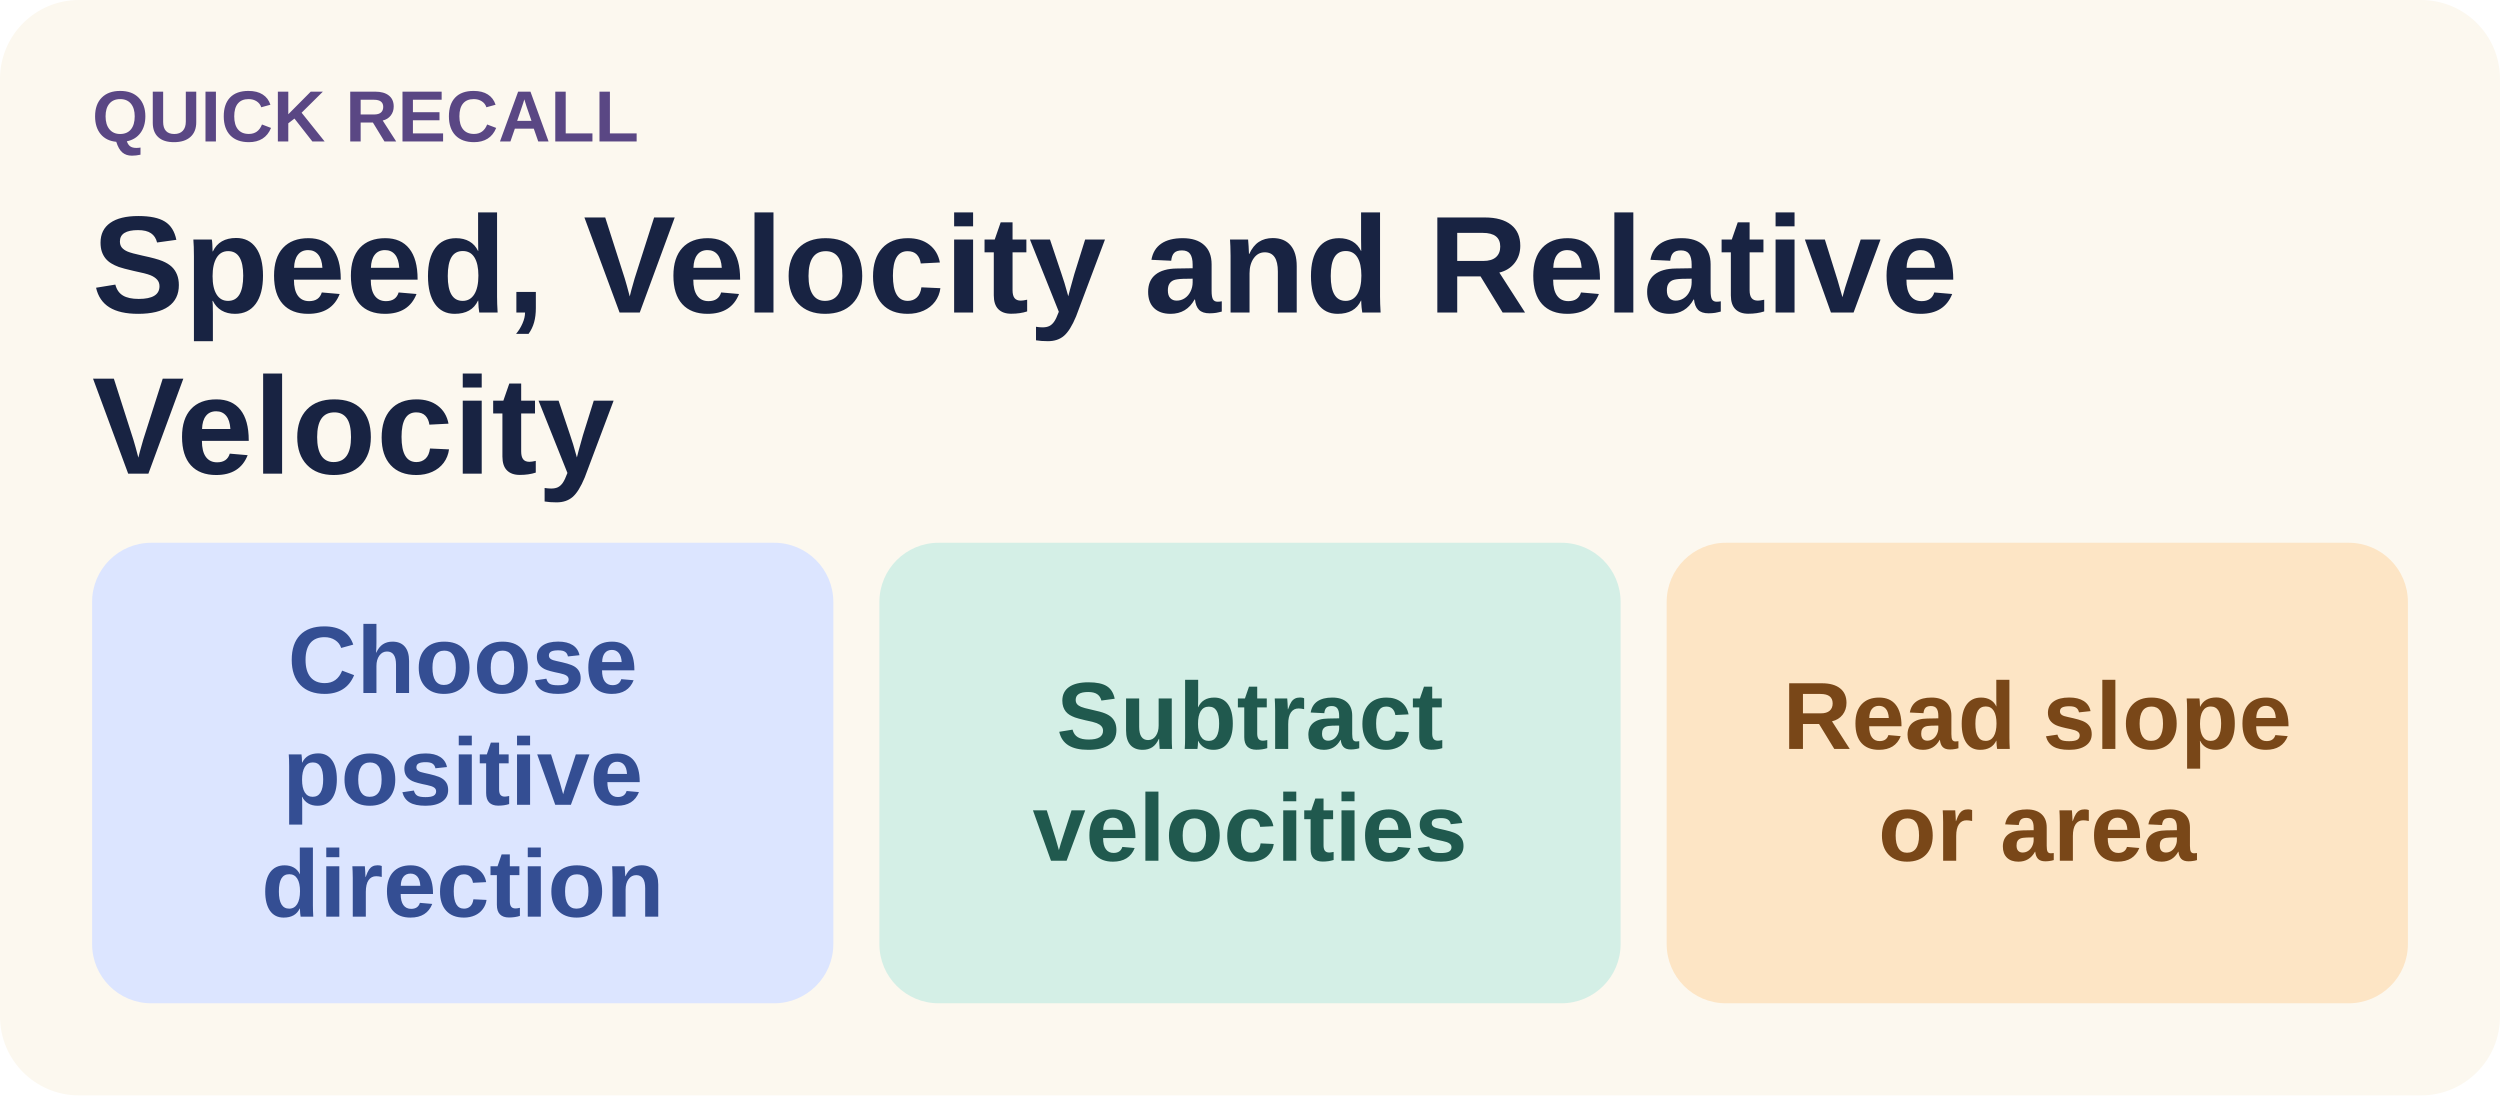
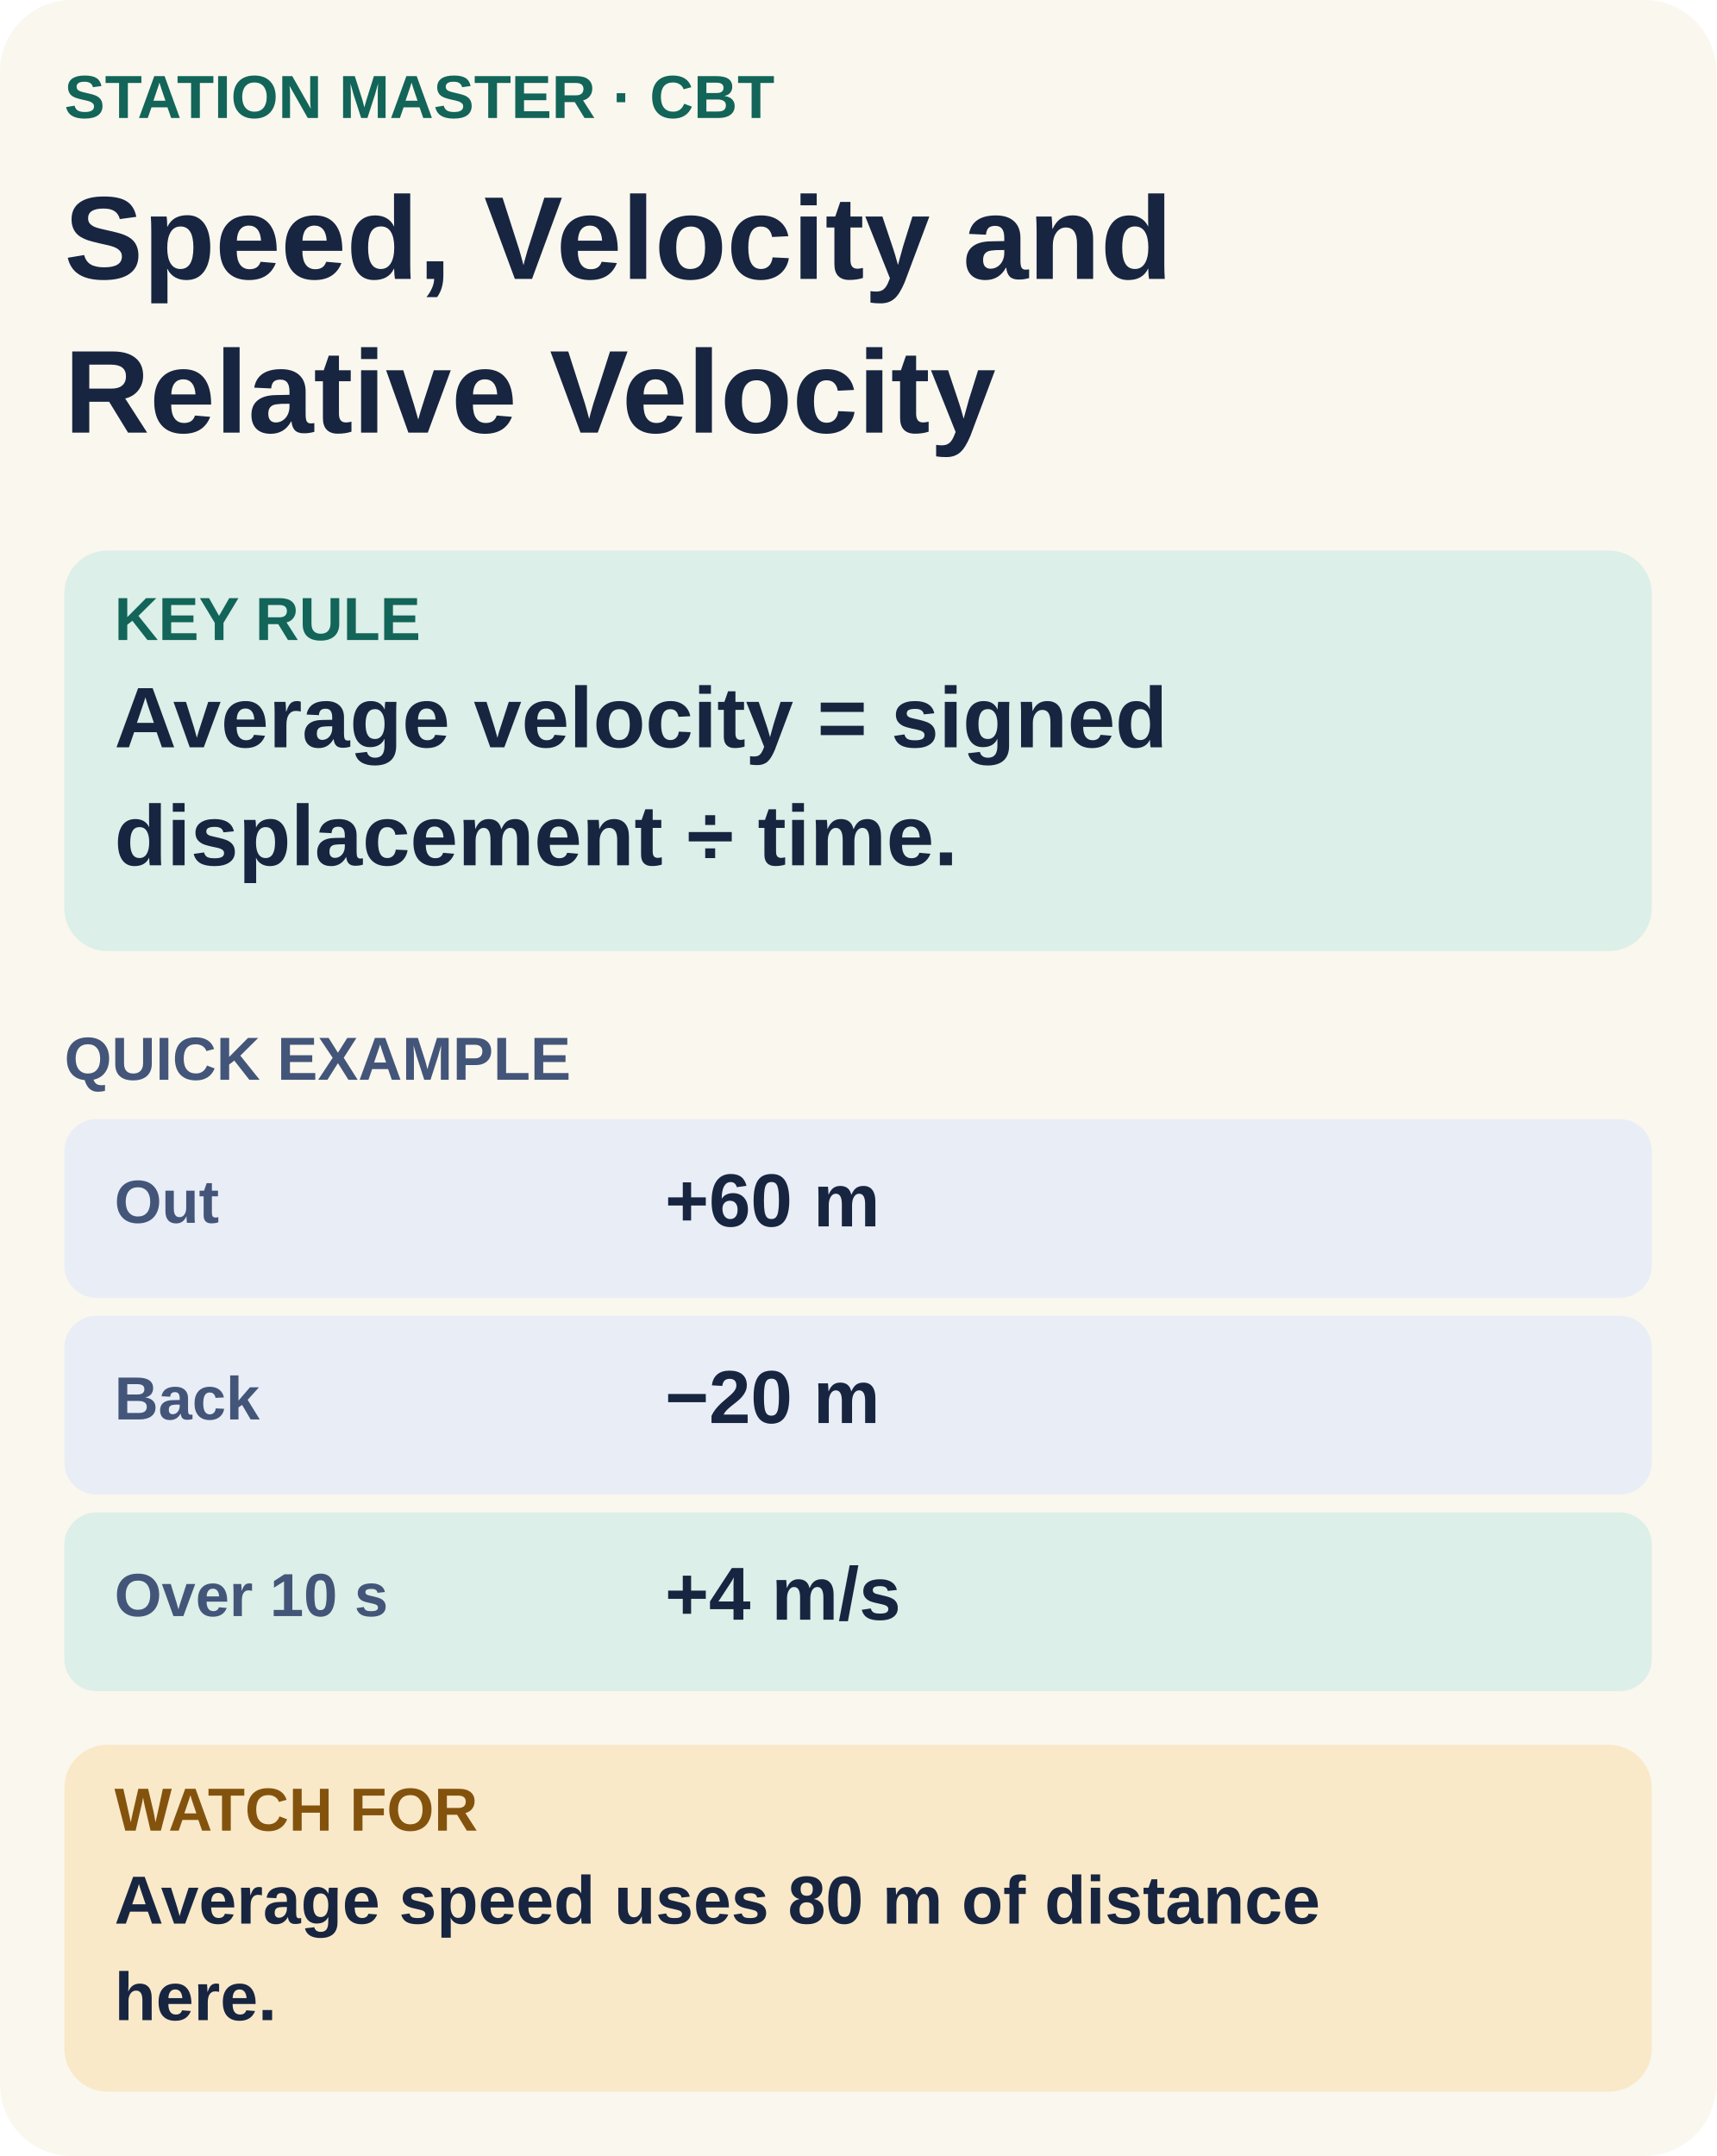
- <svg xmlns="http://www.w3.org/2000/svg" width="760" height="333" viewBox="0 0 760 333" role="img" aria-labelledby="title description">
-   <rect width="100%" height="100%" rx="24" fill="#fcf8ef" />
+ <svg xmlns="http://www.w3.org/2000/svg" width="480" height="603" viewBox="0 0 480 603" role="img" aria-labelledby="title description">
+   <rect x="0" y="0" width="480" height="603" rx="20" fill="#faf7ee" />
  <g font-family="Segoe UI, Arial, sans-serif" font-weight="700">
-     <text x="28" y="43" font-size="22" fill="#5a4784">QUICK RECALL</text>
-     <text x="28" y="95" font-size="42" fill="#182342">Speed, Velocity and Relative</text>
-     <text x="28" y="144" font-size="42" fill="#182342">Velocity</text>
-     <rect x="28" y="165" width="225.333" height="140" rx="18" fill="#dce5ff" />
-     <text x="140.667" y="210.667" font-size="29" fill="#344e93" text-anchor="middle">Choose</text>
-     <text x="140.667" y="244.667" font-size="29" fill="#344e93" text-anchor="middle">positive</text>
-     <text x="140.667" y="278.667" font-size="29" fill="#344e93" text-anchor="middle">direction</text>
-     <rect x="267.333" y="165" width="225.333" height="140" rx="18" fill="#d4efe6" />
-     <text x="380" y="227.667" font-size="29" fill="#20594e" text-anchor="middle">Subtract</text>
-     <text x="380" y="261.667" font-size="29" fill="#20594e" text-anchor="middle">velocities</text>
-     <rect x="506.667" y="165" width="225.333" height="140" rx="18" fill="#fde5c5" />
-     <text x="619.333" y="227.667" font-size="29" fill="#794718" text-anchor="middle">Read slope</text>
-     <text x="619.333" y="261.667" font-size="29" fill="#794718" text-anchor="middle">or area</text>
+     <text x="18" y="33" font-size="17" fill="#126558">STATION MASTER  ·  CBT</text>
+     <text x="18" y="78" font-size="33" fill="#172540">Speed, Velocity and</text>
+     <text x="18" y="121" font-size="33" fill="#172540">Relative Velocity</text>
+     <rect x="18" y="154" width="444" height="112" rx="12" fill="#dcefe8" />
+     <text x="32" y="179" font-size="17" fill="#126558">KEY RULE</text>
+     <text x="32" y="209" font-size="24" fill="#172540">Average velocity = signed</text>
+     <text x="32" y="242" font-size="24" fill="#172540">displacement ÷ time.</text>
+     <text x="18" y="302" font-size="17" fill="#435579">QUICK EXAMPLE</text>
+     <rect x="18" y="313" width="444" height="50" rx="9" fill="#e9edf6" />
+     <text x="32" y="342" font-size="17" fill="#435579">Out</text>
+     <text x="186" y="343" font-size="21" fill="#172540">+60 m</text>
+     <rect x="18" y="368" width="444" height="50" rx="9" fill="#e9edf6" />
+     <text x="32" y="397" font-size="17" fill="#435579">Back</text>
+     <text x="186" y="398" font-size="21" fill="#172540">−20 m</text>
+     <rect x="18" y="423" width="444" height="50" rx="9" fill="#dcefe8" />
+     <text x="32" y="452" font-size="17" fill="#435579">Over 10 s</text>
+     <text x="186" y="453" font-size="21" fill="#172540">+4 m/s</text>
+     <rect x="18" y="488" width="444" height="97" rx="12" fill="#f9e9c9" />
+     <text x="32" y="512" font-size="17" fill="#83530e">WATCH FOR</text>
+     <text x="32" y="538" font-size="19" fill="#172540">Average speed uses 80 m of distance</text>
+     <text x="32" y="565" font-size="19" fill="#172540">here.</text>
  </g>
</svg>
